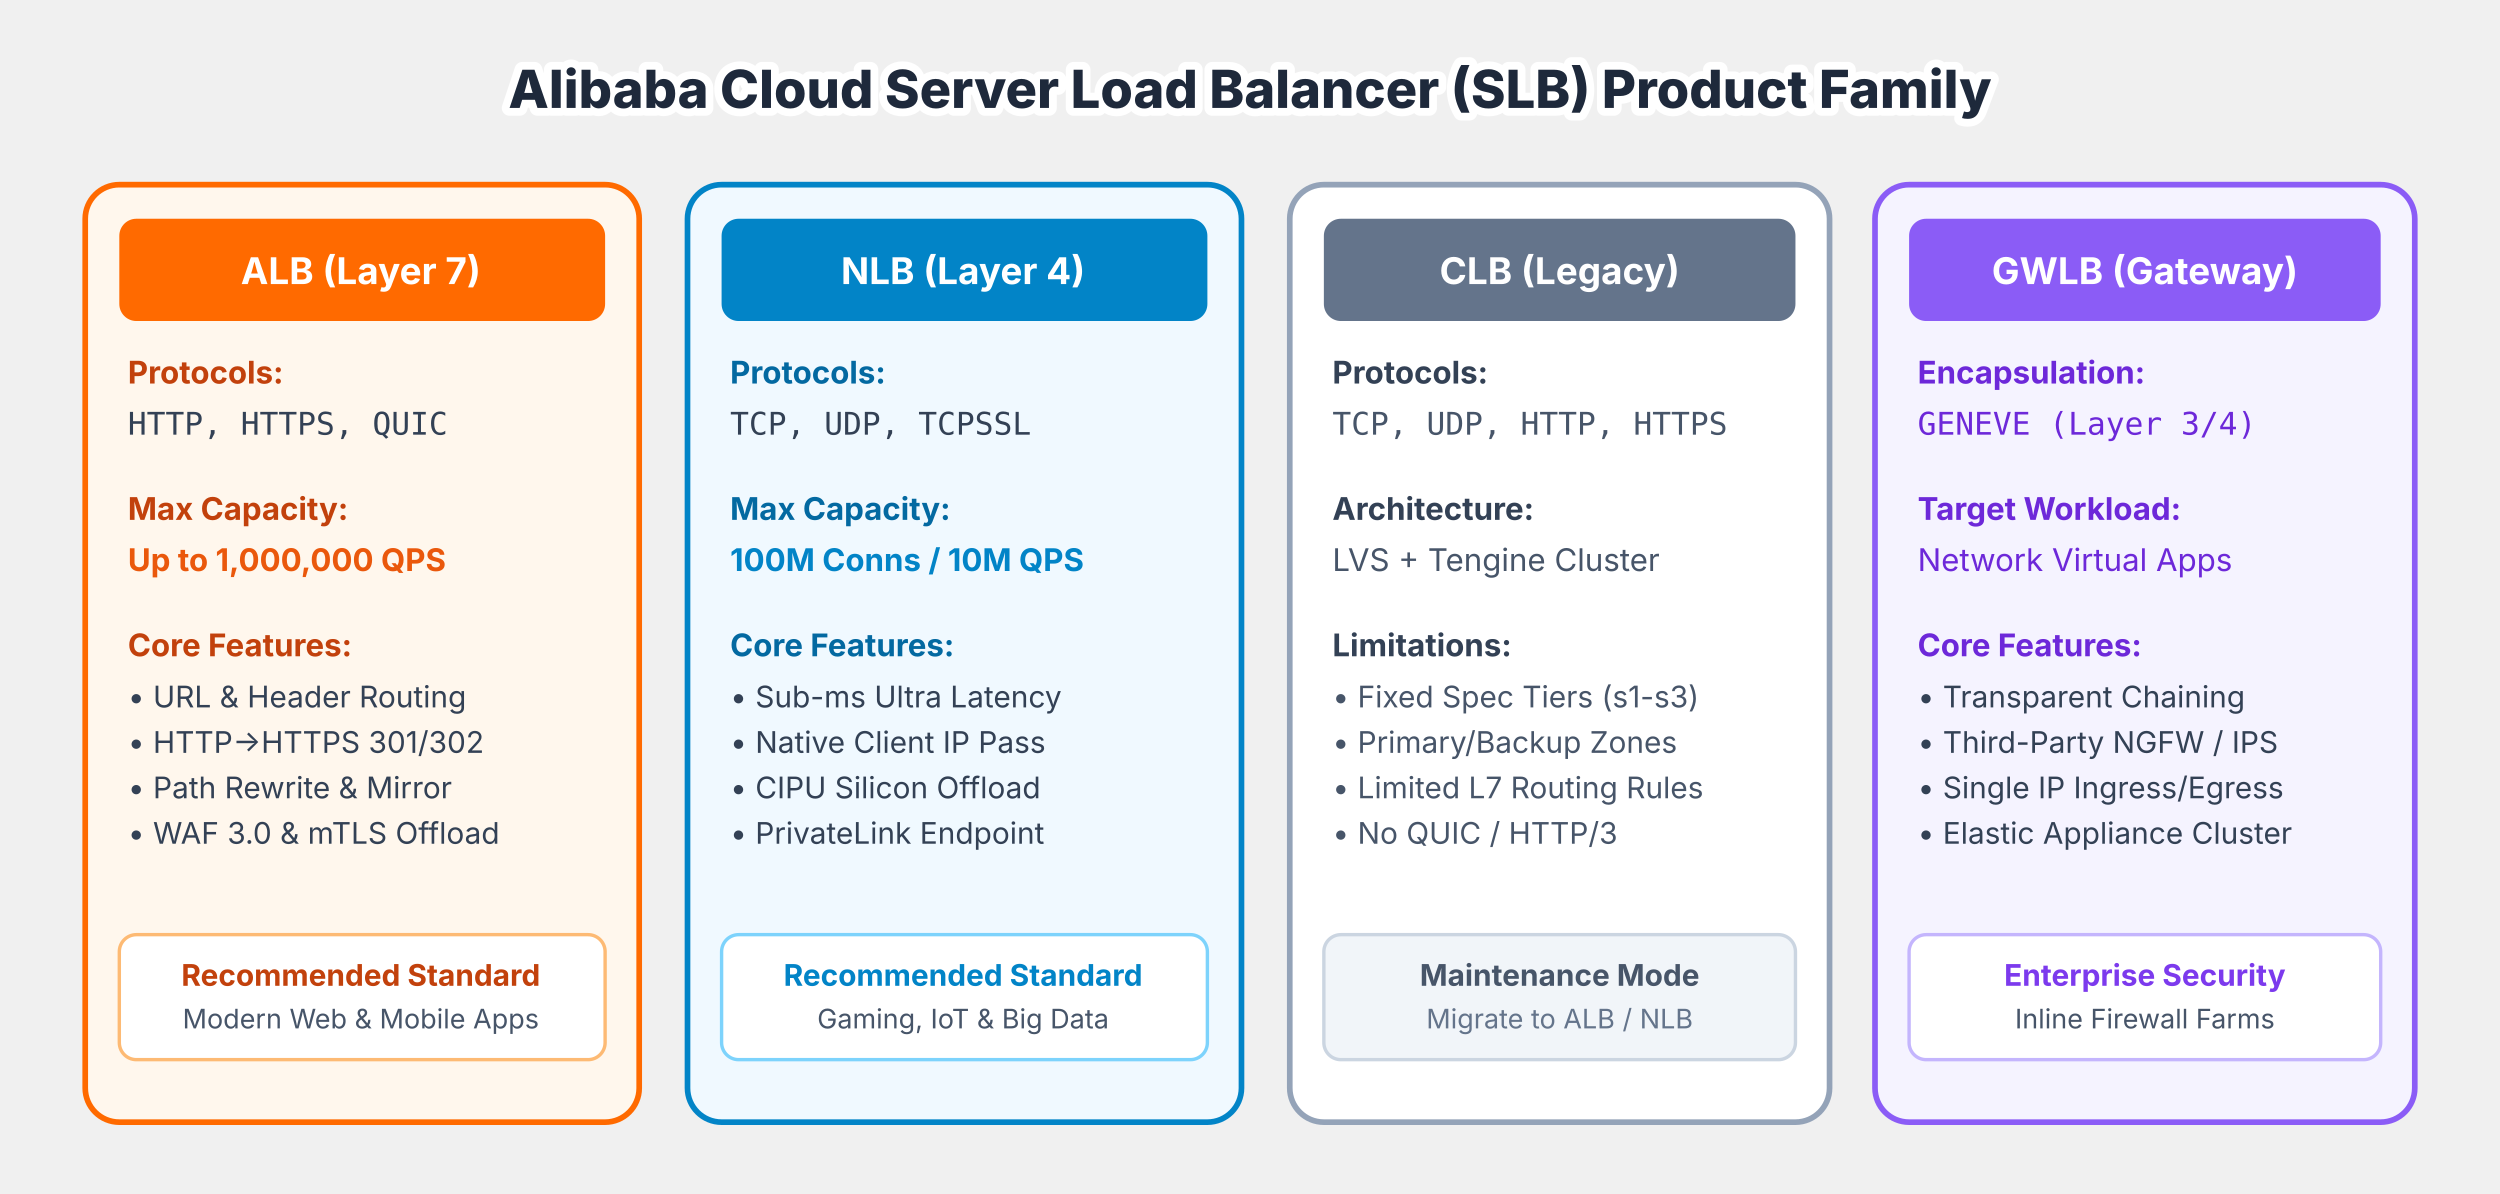
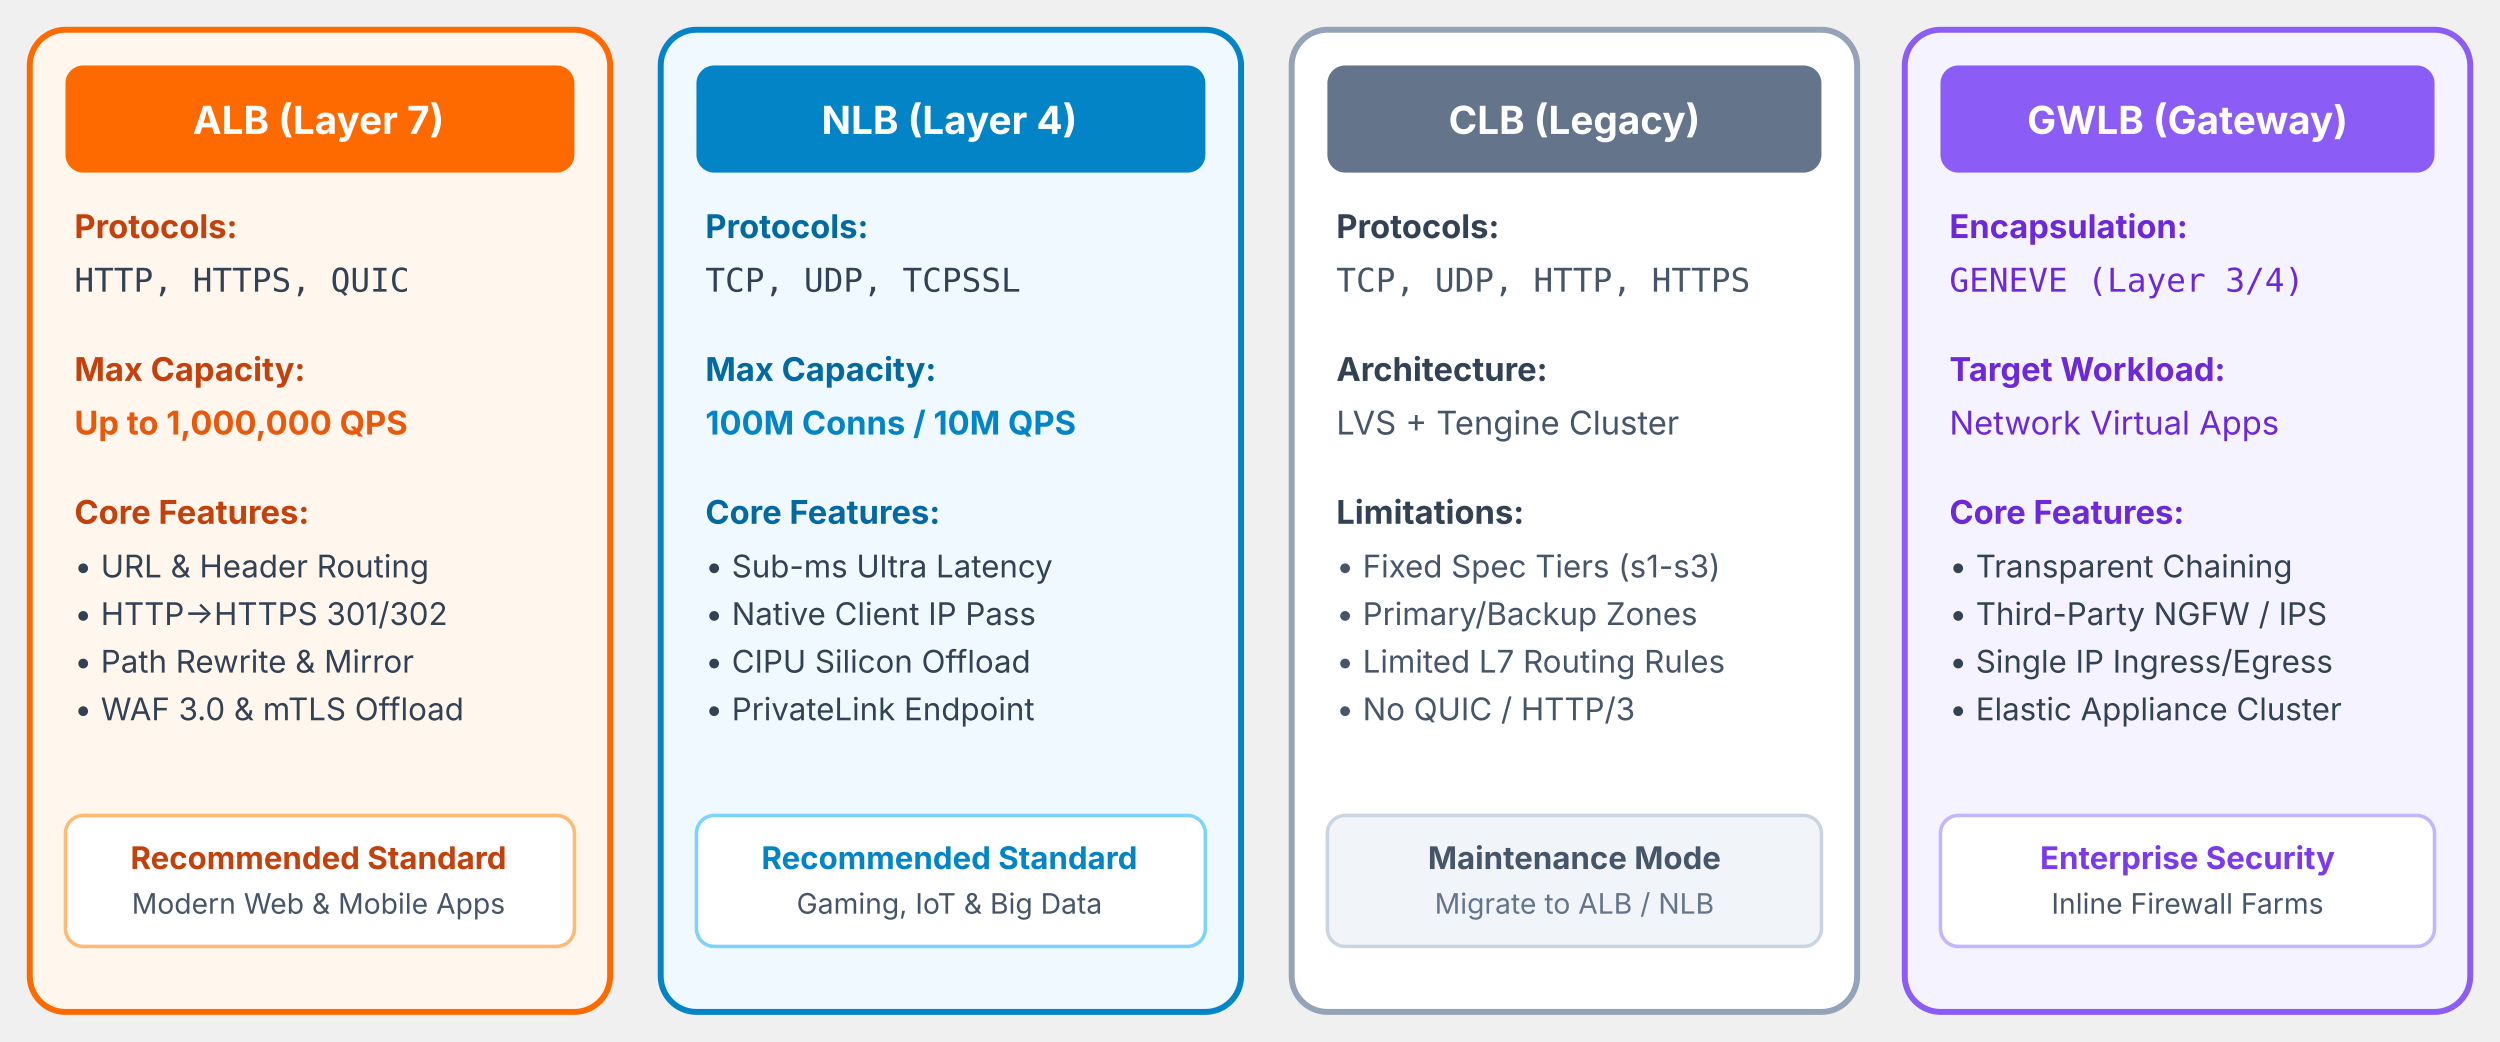
- <svg xmlns="http://www.w3.org/2000/svg" viewBox="0 0 880 420" width="100%" height="100%">
-   <text x="440" y="38" text-anchor="middle" font-family="'Inter', system-ui, sans-serif" font-size="18.5" font-weight="800" fill="none" stroke="#ffffff" stroke-width="5.5" stroke-linejoin="round" stroke-linecap="round">Alibaba Cloud Server Load Balancer (SLB) Product Family</text>
-   <text x="440" y="38" text-anchor="middle" font-family="'Inter', system-ui, sans-serif" font-size="18.5" font-weight="800" fill="#1e293b">Alibaba Cloud Server Load Balancer (SLB) Product Family</text>
-   <g transform="translate(30, 65)">
+ <svg xmlns="http://www.w3.org/2000/svg" viewBox="20 0 840 350" width="100%" height="100%">
+   <g transform="translate(30, 10)">
    <rect width="195" height="330" rx="12" fill="#fff7ed" stroke="#FF6A00" stroke-width="2" />
    <rect x="12" y="12" width="171" height="36" rx="6" fill="#FF6A00" />
    <text x="97" y="35" text-anchor="middle" fill="#ffffff" font-family="'Inter', system-ui, sans-serif" font-size="13" font-weight="700">ALB (Layer 7)</text>
    <text x="15" y="70" font-family="'Inter', system-ui, sans-serif" font-size="11" font-weight="700" fill="#c2410c">Protocols:</text>
    <text x="15" y="88" font-family="monospace" font-size="11" fill="#334155">HTTP, HTTPS, QUIC</text>
    <text x="15" y="118" font-family="'Inter', system-ui, sans-serif" font-size="11" font-weight="700" fill="#c2410c">Max Capacity:</text>
    <text x="15" y="136" font-family="'Inter', system-ui, sans-serif" font-size="11" font-weight="700" fill="#ea580c">Up to 1,000,000 QPS</text>
    <text x="15" y="166" font-family="'Inter', system-ui, sans-serif" font-size="11" font-weight="700" fill="#c2410c">Core Features:</text>
    <text x="15" y="184" font-family="'Inter', system-ui, sans-serif" font-size="10.5" fill="#334155">• URL &amp; Header Routing</text>
    <text x="15" y="200" font-family="'Inter', system-ui, sans-serif" font-size="10.5" fill="#334155">• HTTP-&gt;HTTPS 301/302</text>
    <text x="15" y="216" font-family="'Inter', system-ui, sans-serif" font-size="10.5" fill="#334155">• Path Rewrite &amp; Mirror</text>
    <text x="15" y="232" font-family="'Inter', system-ui, sans-serif" font-size="10.5" fill="#334155">• WAF 3.0 &amp; mTLS Offload</text>
    <rect x="12" y="264" width="171" height="44" rx="6" fill="#ffffff" stroke="#fdba74" stroke-width="1.2" />
    <text x="97" y="282" text-anchor="middle" font-family="'Inter', system-ui, sans-serif" font-size="10.5" font-weight="700" fill="#c2410c">Recommended Standard</text>
    <text x="97" y="297" text-anchor="middle" font-family="'Inter', system-ui, sans-serif" font-size="9.5" fill="#475569">Modern Web &amp; Mobile Apps</text>
  </g>
-   <g transform="translate(242, 65)">
+   <g transform="translate(242, 10)">
    <rect width="195" height="330" rx="12" fill="#f0f9ff" stroke="#0284c7" stroke-width="2" />
    <rect x="12" y="12" width="171" height="36" rx="6" fill="#0284c7" />
    <text x="97" y="35" text-anchor="middle" fill="#ffffff" font-family="'Inter', system-ui, sans-serif" font-size="13" font-weight="700">NLB (Layer 4)</text>
    <text x="15" y="70" font-family="'Inter', system-ui, sans-serif" font-size="11" font-weight="700" fill="#0369a1">Protocols:</text>
    <text x="15" y="88" font-family="monospace" font-size="11" fill="#334155">TCP, UDP, TCPSSL</text>
    <text x="15" y="118" font-family="'Inter', system-ui, sans-serif" font-size="11" font-weight="700" fill="#0369a1">Max Capacity:</text>
    <text x="15" y="136" font-family="'Inter', system-ui, sans-serif" font-size="11" font-weight="700" fill="#0284c7">100M Conns / 10M QPS</text>
    <text x="15" y="166" font-family="'Inter', system-ui, sans-serif" font-size="11" font-weight="700" fill="#0369a1">Core Features:</text>
    <text x="15" y="184" font-family="'Inter', system-ui, sans-serif" font-size="10.5" fill="#334155">• Sub-ms Ultra Latency</text>
    <text x="15" y="200" font-family="'Inter', system-ui, sans-serif" font-size="10.5" fill="#334155">• Native Client IP Pass</text>
    <text x="15" y="216" font-family="'Inter', system-ui, sans-serif" font-size="10.5" fill="#334155">• CIPU Silicon Offload</text>
    <text x="15" y="232" font-family="'Inter', system-ui, sans-serif" font-size="10.5" fill="#334155">• PrivateLink Endpoint</text>
    <rect x="12" y="264" width="171" height="44" rx="6" fill="#ffffff" stroke="#7dd3fc" stroke-width="1.2" />
    <text x="97" y="282" text-anchor="middle" font-family="'Inter', system-ui, sans-serif" font-size="10.5" font-weight="700" fill="#0284c7">Recommended Standard</text>
    <text x="97" y="297" text-anchor="middle" font-family="'Inter', system-ui, sans-serif" font-size="9.5" fill="#475569">Gaming, IoT &amp; Big Data</text>
  </g>
-   <g transform="translate(454, 65)">
+   <g transform="translate(454, 10)">
    <rect width="190" height="330" rx="12" fill="#ffffff" stroke="#94a3b8" stroke-width="2" />
    <rect x="12" y="12" width="166" height="36" rx="6" fill="#64748b" />
    <text x="95" y="35" text-anchor="middle" fill="#ffffff" font-family="'Inter', system-ui, sans-serif" font-size="13" font-weight="700">CLB (Legacy)</text>
    <text x="15" y="70" font-family="'Inter', system-ui, sans-serif" font-size="11" font-weight="700" fill="#334155">Protocols:</text>
    <text x="15" y="88" font-family="monospace" font-size="11" fill="#475569">TCP, UDP, HTTP, HTTPS</text>
    <text x="15" y="118" font-family="'Inter', system-ui, sans-serif" font-size="11" font-weight="700" fill="#334155">Architecture:</text>
    <text x="15" y="136" font-family="'Inter', system-ui, sans-serif" font-size="11" fill="#475569">LVS + Tengine Cluster</text>
    <text x="15" y="166" font-family="'Inter', system-ui, sans-serif" font-size="11" font-weight="700" fill="#334155">Limitations:</text>
    <text x="15" y="184" font-family="'Inter', system-ui, sans-serif" font-size="10.5" fill="#475569">• Fixed Spec Tiers (s1-s3)</text>
    <text x="15" y="200" font-family="'Inter', system-ui, sans-serif" font-size="10.5" fill="#475569">• Primary/Backup Zones</text>
    <text x="15" y="216" font-family="'Inter', system-ui, sans-serif" font-size="10.5" fill="#475569">• Limited L7 Routing Rules</text>
    <text x="15" y="232" font-family="'Inter', system-ui, sans-serif" font-size="10.5" fill="#475569">• No QUIC / HTTP/3</text>
    <rect x="12" y="264" width="166" height="44" rx="6" fill="#f1f5f9" stroke="#cbd5e1" stroke-width="1.2" />
    <text x="95" y="282" text-anchor="middle" font-family="'Inter', system-ui, sans-serif" font-size="10.5" font-weight="700" fill="#475569">Maintenance Mode</text>
    <text x="95" y="297" text-anchor="middle" font-family="'Inter', system-ui, sans-serif" font-size="9.5" fill="#64748b">Migrate to ALB / NLB</text>
  </g>
-   <g transform="translate(660, 65)">
+   <g transform="translate(660, 10)">
    <rect width="190" height="330" rx="12" fill="#f5f3ff" stroke="#8b5cf6" stroke-width="2" />
    <rect x="12" y="12" width="166" height="36" rx="6" fill="#8b5cf6" />
    <text x="95" y="35" text-anchor="middle" fill="#ffffff" font-family="'Inter', system-ui, sans-serif" font-size="13" font-weight="700">GWLB (Gateway)</text>
    <text x="15" y="70" font-family="'Inter', system-ui, sans-serif" font-size="11" font-weight="700" fill="#6d28d9">Encapsulation:</text>
    <text x="15" y="88" font-family="monospace" font-size="11" fill="#6d28d9">GENEVE (Layer 3/4)</text>
    <text x="15" y="118" font-family="'Inter', system-ui, sans-serif" font-size="11" font-weight="700" fill="#6d28d9">Target Workload:</text>
    <text x="15" y="136" font-family="'Inter', system-ui, sans-serif" font-size="11" fill="#6d28d9">Network Virtual Apps</text>
    <text x="15" y="166" font-family="'Inter', system-ui, sans-serif" font-size="11" font-weight="700" fill="#6d28d9">Core Features:</text>
    <text x="15" y="184" font-family="'Inter', system-ui, sans-serif" font-size="10.5" fill="#334155">• Transparent Chaining</text>
    <text x="15" y="200" font-family="'Inter', system-ui, sans-serif" font-size="10.5" fill="#334155">• Third-Party NGFW / IPS</text>
    <text x="15" y="216" font-family="'Inter', system-ui, sans-serif" font-size="10.5" fill="#334155">• Single IP Ingress/Egress</text>
    <text x="15" y="232" font-family="'Inter', system-ui, sans-serif" font-size="10.5" fill="#334155">• Elastic Appliance Cluster</text>
    <rect x="12" y="264" width="166" height="44" rx="6" fill="#ffffff" stroke="#c4b5fd" stroke-width="1.2" />
    <text x="95" y="282" text-anchor="middle" font-family="'Inter', system-ui, sans-serif" font-size="10.5" font-weight="700" fill="#7c3aed">Enterprise Security</text>
    <text x="95" y="297" text-anchor="middle" font-family="'Inter', system-ui, sans-serif" font-size="9.5" fill="#475569">Inline Firewall Farms</text>
  </g>
</svg>
